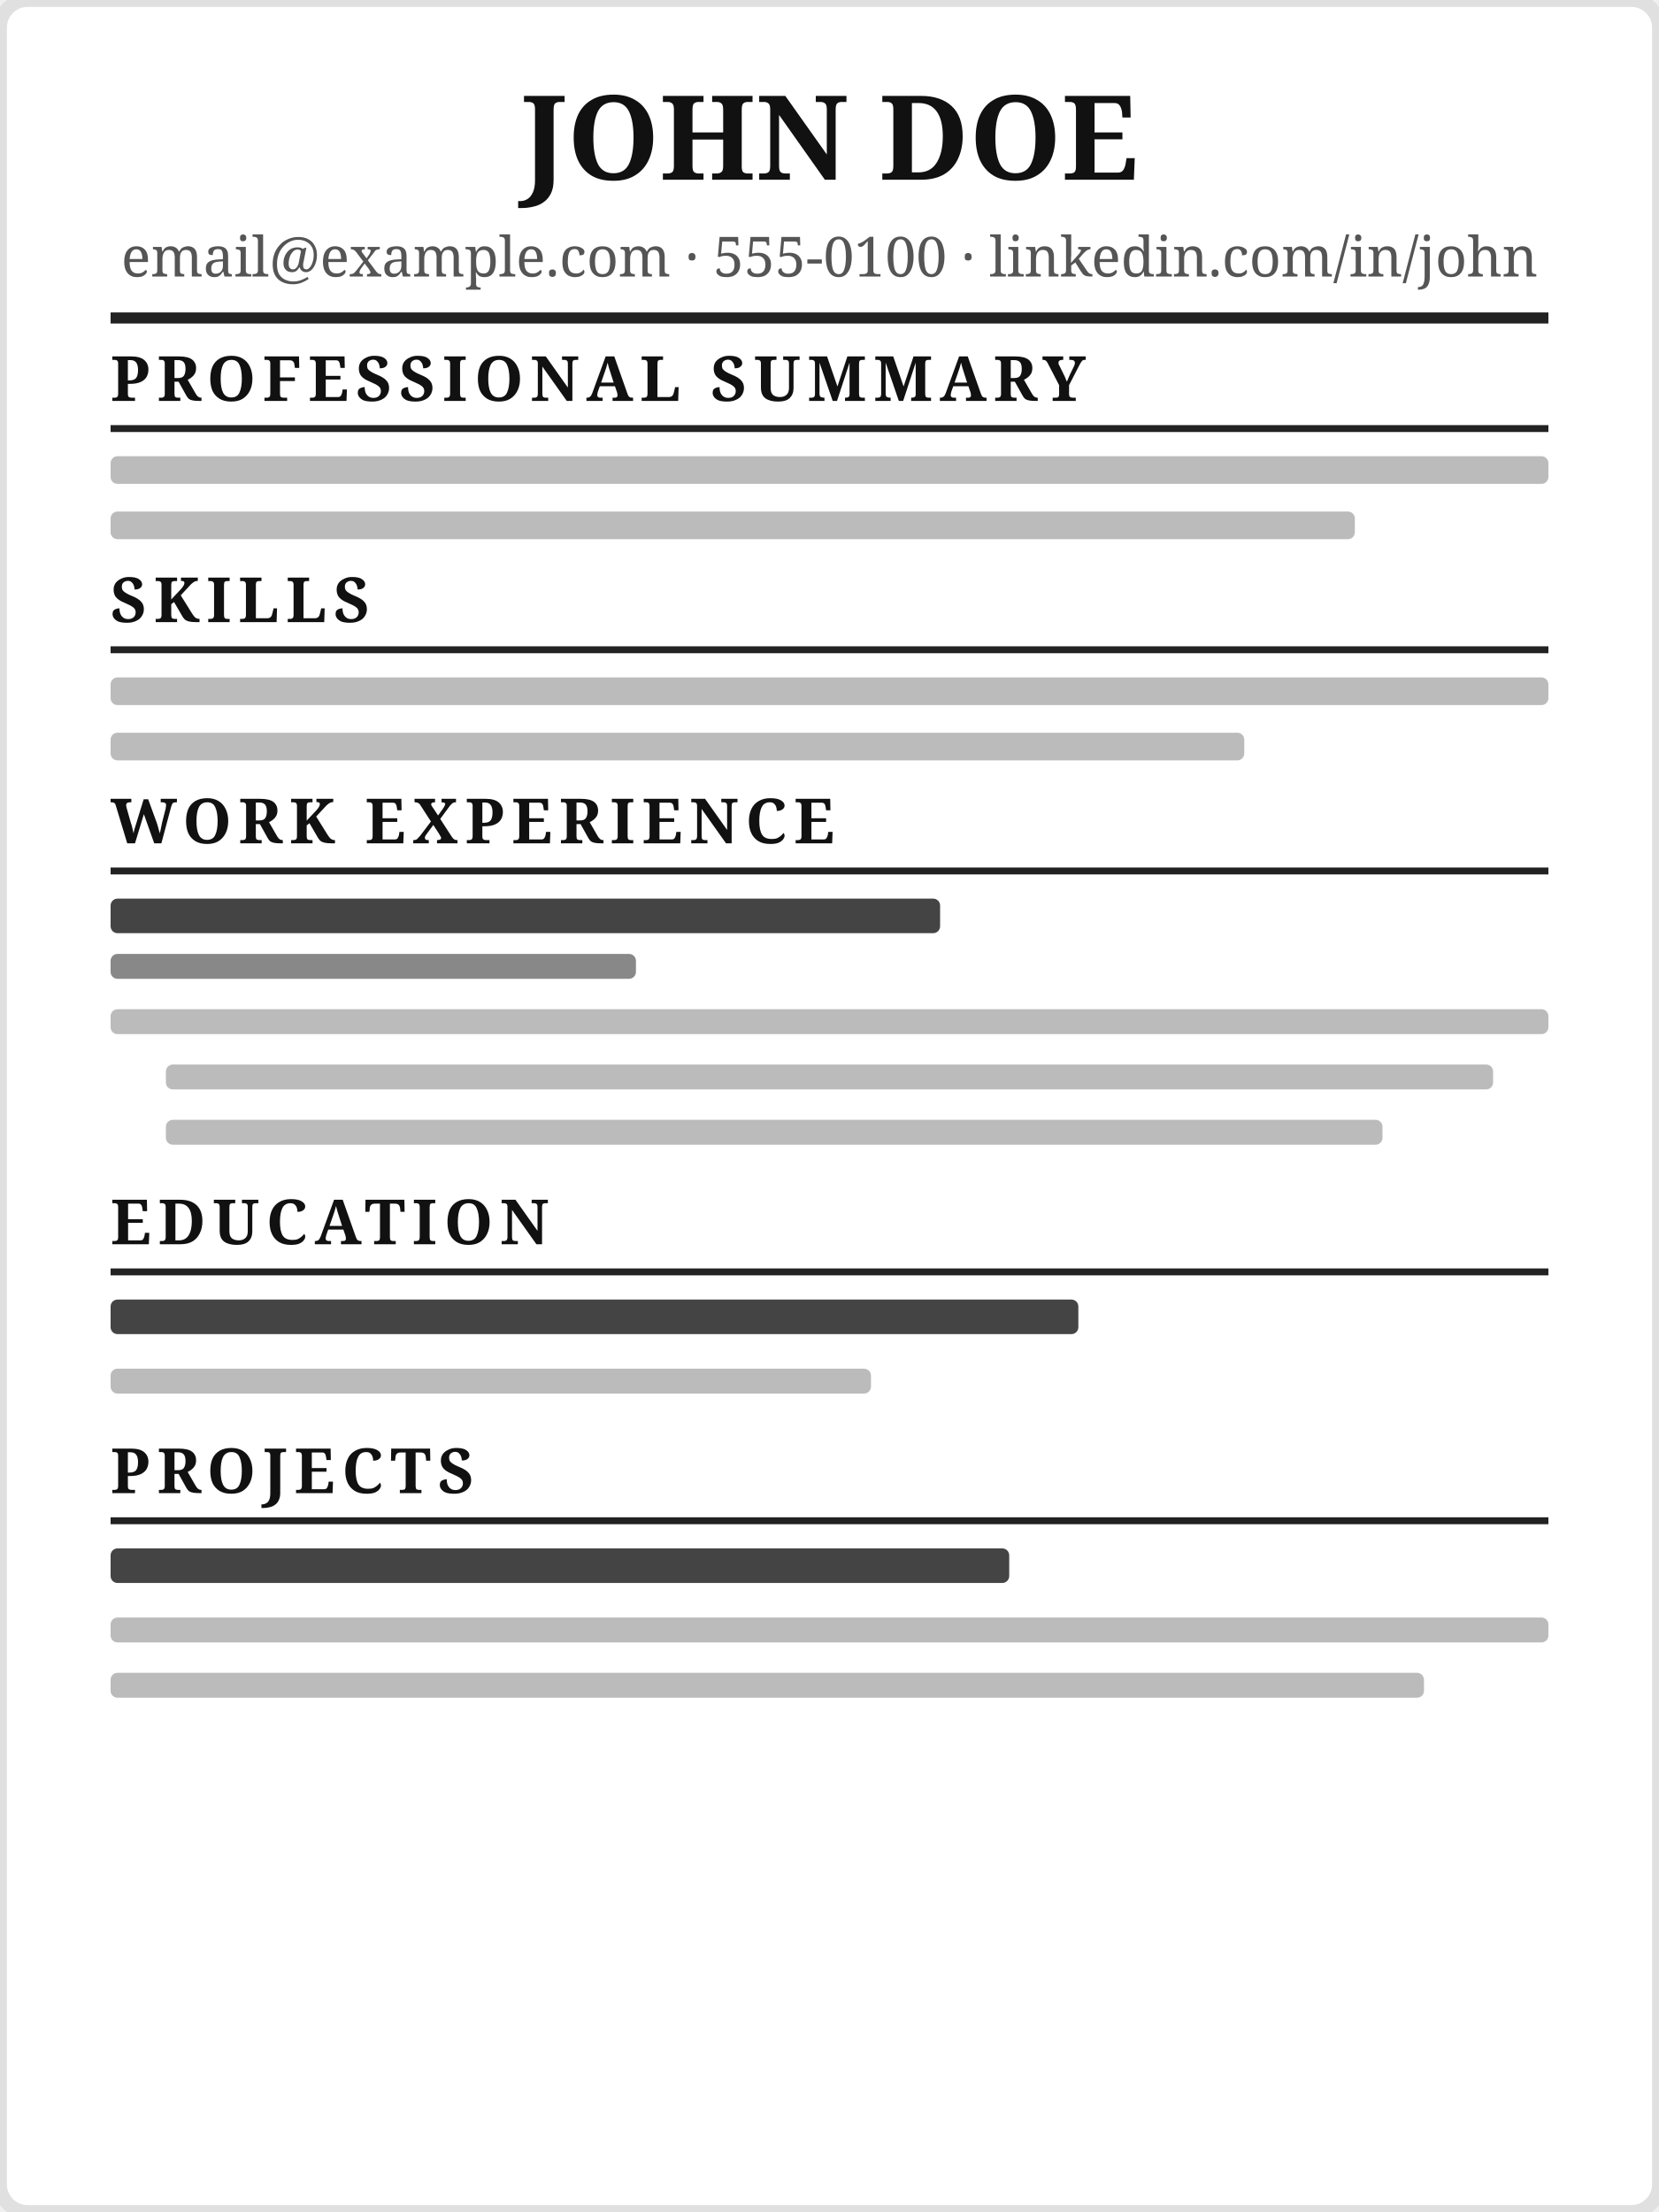
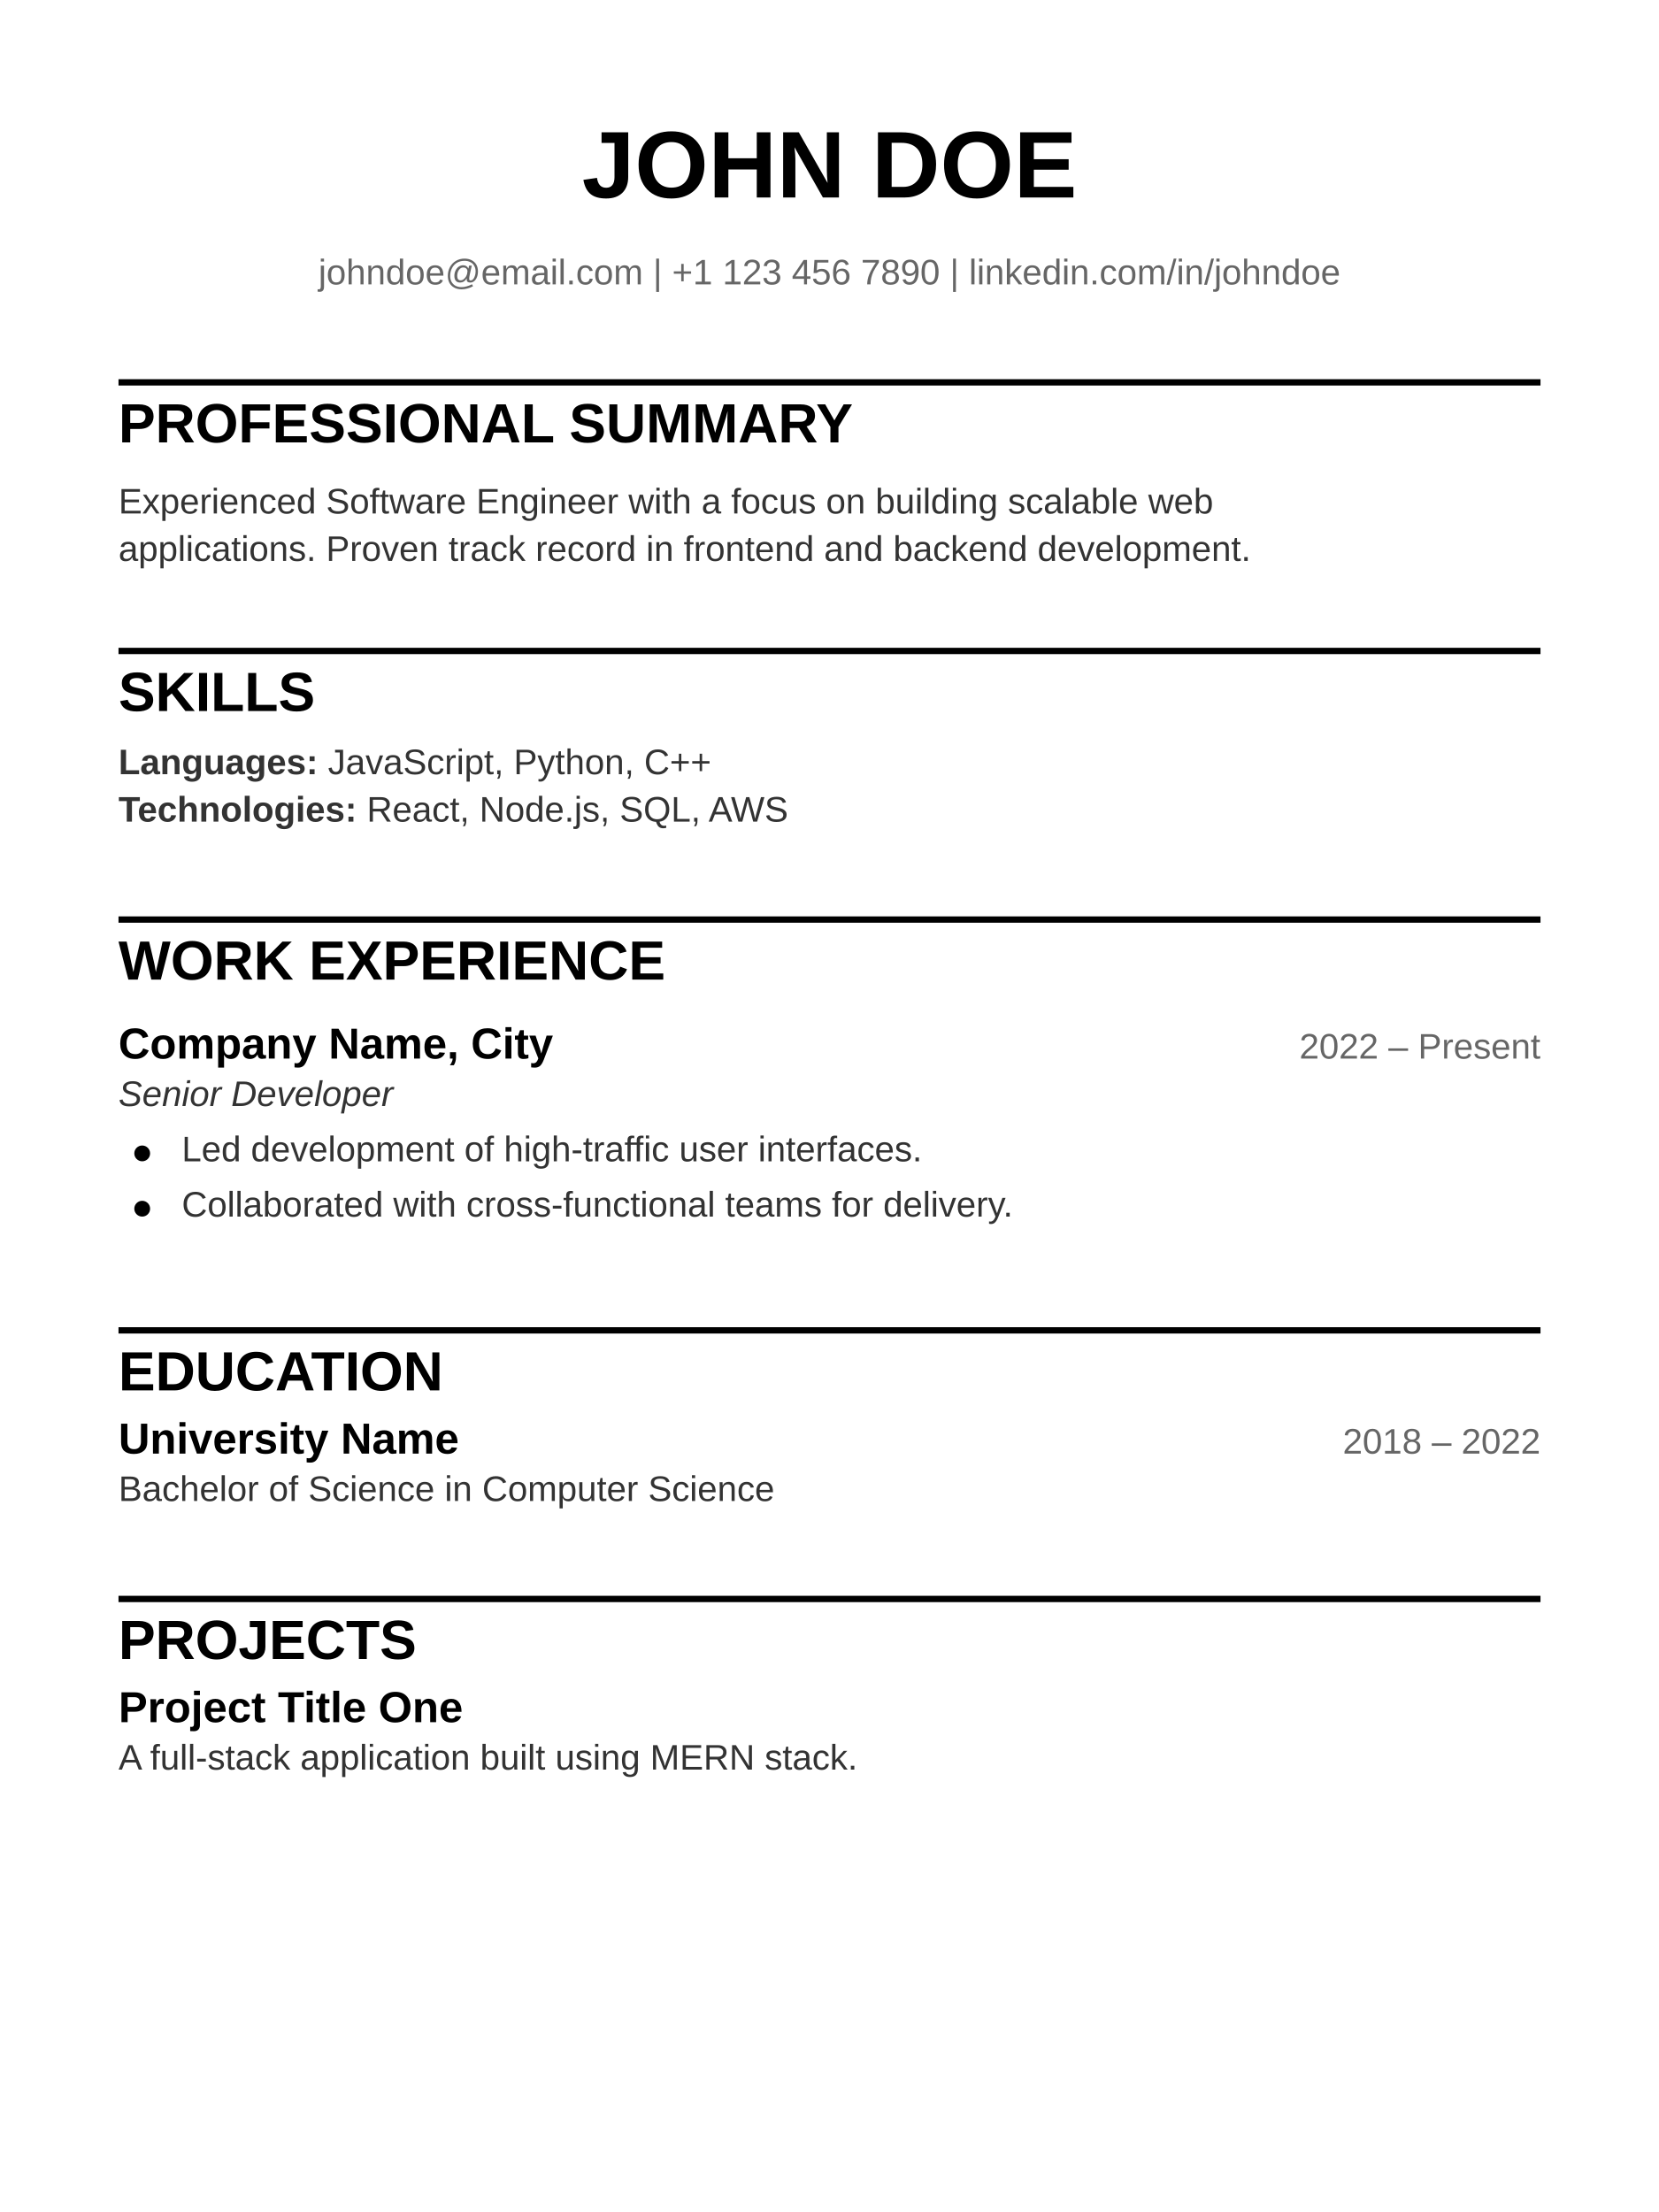
- <svg xmlns="http://www.w3.org/2000/svg" viewBox="0 0 120 160" width="120" height="160">
-   <rect fill="#fff" stroke="#e0e0e0" stroke-width="1" width="120" height="160" rx="2" />
-   <text x="60" y="13" fill="#111" font-size="8.5" font-weight="bold" font-family="Georgia,serif" text-anchor="middle">JOHN DOE</text>
-   <text x="60" y="20" fill="#555" font-size="4" font-family="Georgia,serif" text-anchor="middle">email@example.com · 555-0100 · linkedin.com/in/john</text>
-   <line x1="8" y1="23" x2="112" y2="23" stroke="#222" stroke-width="0.8" />
-   <text x="8" y="29" fill="#111" font-size="4.5" font-weight="bold" font-family="Georgia,serif" letter-spacing="0.5">PROFESSIONAL SUMMARY</text>
-   <line x1="8" y1="31" x2="112" y2="31" stroke="#222" stroke-width="0.5" />
-   <rect fill="#bbb" x="8" y="33" width="104" height="2" rx="0.5" />
-   <rect fill="#bbb" x="8" y="37" width="90" height="2" rx="0.5" />
-   <text x="8" y="45" fill="#111" font-size="4.5" font-weight="bold" font-family="Georgia,serif" letter-spacing="0.5">SKILLS</text>
-   <line x1="8" y1="47" x2="112" y2="47" stroke="#222" stroke-width="0.5" />
-   <rect fill="#bbb" x="8" y="49" width="104" height="2" rx="0.5" />
-   <rect fill="#bbb" x="8" y="53" width="82" height="2" rx="0.5" />
-   <text x="8" y="61" fill="#111" font-size="4.5" font-weight="bold" font-family="Georgia,serif" letter-spacing="0.5">WORK EXPERIENCE</text>
-   <line x1="8" y1="63" x2="112" y2="63" stroke="#222" stroke-width="0.5" />
-   <rect fill="#444" x="8" y="65" width="60" height="2.5" rx="0.5" />
-   <rect fill="#888" x="8" y="69" width="38" height="1.8" rx="0.5" />
-   <rect fill="#bbb" x="8" y="73" width="104" height="1.8" rx="0.5" />
-   <rect fill="#bbb" x="12" y="77" width="96" height="1.8" rx="0.5" />
-   <rect fill="#bbb" x="12" y="81" width="88" height="1.8" rx="0.5" />
-   <text x="8" y="90" fill="#111" font-size="4.5" font-weight="bold" font-family="Georgia,serif" letter-spacing="0.5">EDUCATION</text>
-   <line x1="8" y1="92" x2="112" y2="92" stroke="#222" stroke-width="0.5" />
-   <rect fill="#444" x="8" y="94" width="70" height="2.5" rx="0.5" />
-   <rect fill="#bbb" x="8" y="99" width="55" height="1.8" rx="0.5" />
-   <text x="8" y="108" fill="#111" font-size="4.5" font-weight="bold" font-family="Georgia,serif" letter-spacing="0.5">PROJECTS</text>
-   <line x1="8" y1="110" x2="112" y2="110" stroke="#222" stroke-width="0.5" />
-   <rect fill="#444" x="8" y="112" width="65" height="2.5" rx="0.5" />
-   <rect fill="#bbb" x="8" y="117" width="104" height="1.8" rx="0.5" />
-   <rect fill="#bbb" x="8" y="121" width="95" height="1.8" rx="0.5" />
+ <svg xmlns="http://www.w3.org/2000/svg" width="120" height="160" viewBox="0 0 210 280" fill="none" style="cursor:pointer; border:1px solid #e0e0e0; background:#fff; box-shadow: 0 2px 4px rgba(0,0,0,0.1); border-radius: 2px;">
+   <rect width="210" height="280" fill="white" />
+   <text x="105" y="25" font-family="Arial, sans-serif" font-size="12" font-weight="bold" text-anchor="middle" fill="#000">JOHN DOE</text>
+   <text x="105" y="36" font-family="Arial, sans-serif" font-size="4.5" text-anchor="middle" fill="#666">johndoe@email.com | +1 123 456 7890 | linkedin.com/in/johndoe</text>
+   <rect x="15" y="48" width="180" height="0.8" fill="#000" />
+   <text x="15" y="56" font-family="Arial, sans-serif" font-size="7" font-weight="bold" fill="#000">PROFESSIONAL SUMMARY</text>
+   <text x="15" y="65" font-family="Arial, sans-serif" font-size="4.5" fill="#333">Experienced Software Engineer with a focus on building scalable web</text>
+   <text x="15" y="71" font-family="Arial, sans-serif" font-size="4.5" fill="#333">applications. Proven track record in frontend and backend development.</text>
+   <rect x="15" y="82" width="180" height="0.8" fill="#000" />
+   <text x="15" y="90" font-family="Arial, sans-serif" font-size="7" font-weight="bold" fill="#000">SKILLS</text>
+   <text x="15" y="98" font-family="Arial, sans-serif" font-size="4.5" fill="#333" font-weight="bold">Languages: <tspan font-weight="normal">JavaScript, Python, C++</tspan>
+   </text>
+   <text x="15" y="104" font-family="Arial, sans-serif" font-size="4.5" fill="#333" font-weight="bold">Technologies: <tspan font-weight="normal">React, Node.js, SQL, AWS</tspan>
+   </text>
+   <rect x="15" y="116" width="180" height="0.8" fill="#000" />
+   <text x="15" y="124" font-family="Arial, sans-serif" font-size="7" font-weight="bold" fill="#000">WORK EXPERIENCE</text>
+   <text x="15" y="134" font-family="Arial, sans-serif" font-size="5.5" font-weight="bold" fill="#000">Company Name, City</text>
+   <text x="195" y="134" font-family="Arial, sans-serif" font-size="4.5" text-anchor="end" fill="#666">2022 – Present</text>
+   <text x="15" y="140" font-family="Arial, sans-serif" font-size="4.5" font-style="italic" fill="#333">Senior Developer</text>
+   <circle cx="18" cy="146" r="1" fill="#000" />
+   <text x="23" y="147" font-family="Arial, sans-serif" font-size="4.5" fill="#333">Led development of high-traffic user interfaces.</text>
+   <circle cx="18" cy="153" r="1" fill="#000" />
+   <text x="23" y="154" font-family="Arial, sans-serif" font-size="4.5" fill="#333">Collaborated with cross-functional teams for delivery.</text>
+   <rect x="15" y="168" width="180" height="0.8" fill="#000" />
+   <text x="15" y="176" font-family="Arial, sans-serif" font-size="7" font-weight="bold" fill="#000">EDUCATION</text>
+   <text x="15" y="184" font-family="Arial, sans-serif" font-size="5.5" font-weight="bold" fill="#000">University Name</text>
+   <text x="195" y="184" font-family="Arial, sans-serif" font-size="4.5" text-anchor="end" fill="#666">2018 – 2022</text>
+   <text x="15" y="190" font-family="Arial, sans-serif" font-size="4.5" fill="#333">Bachelor of Science in Computer Science</text>
+   <rect x="15" y="202" width="180" height="0.8" fill="#000" />
+   <text x="15" y="210" font-family="Arial, sans-serif" font-size="7" font-weight="bold" fill="#000">PROJECTS</text>
+   <text x="15" y="218" font-family="Arial, sans-serif" font-size="5.5" font-weight="bold" fill="#000">Project Title One</text>
+   <text x="15" y="224" font-family="Arial, sans-serif" font-size="4.5" fill="#333">A full-stack application built using MERN stack.</text>
</svg>
